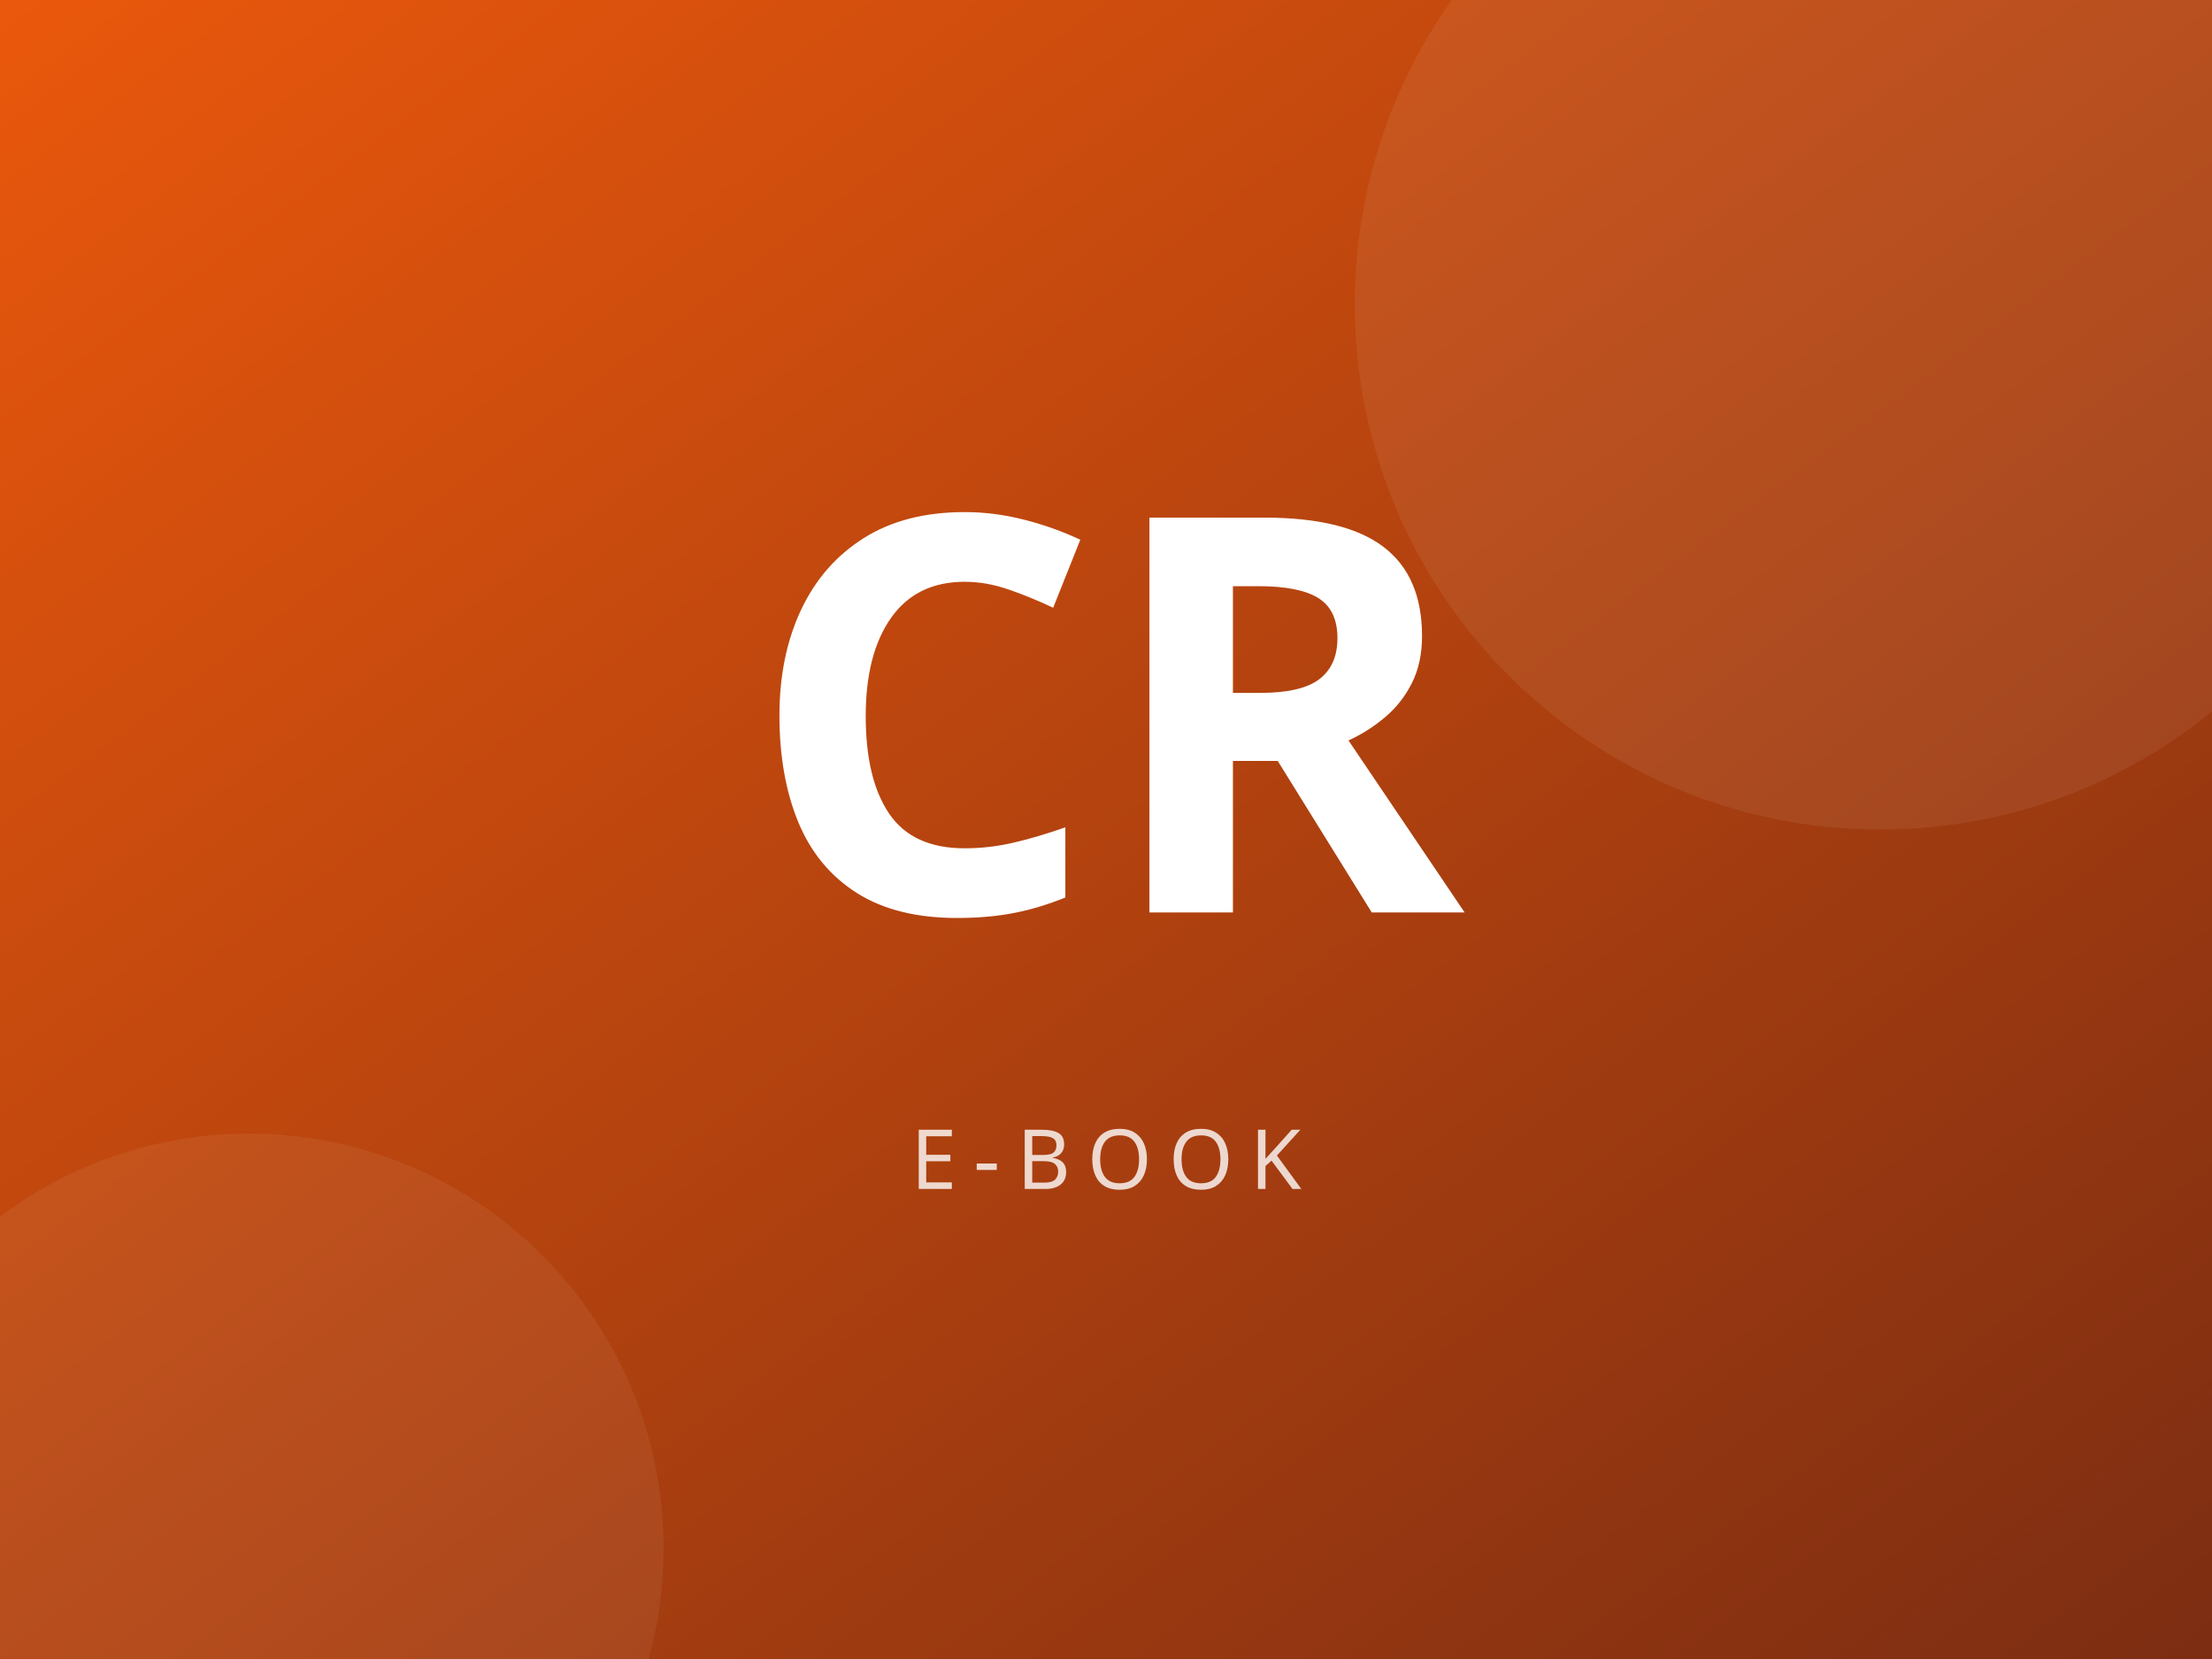
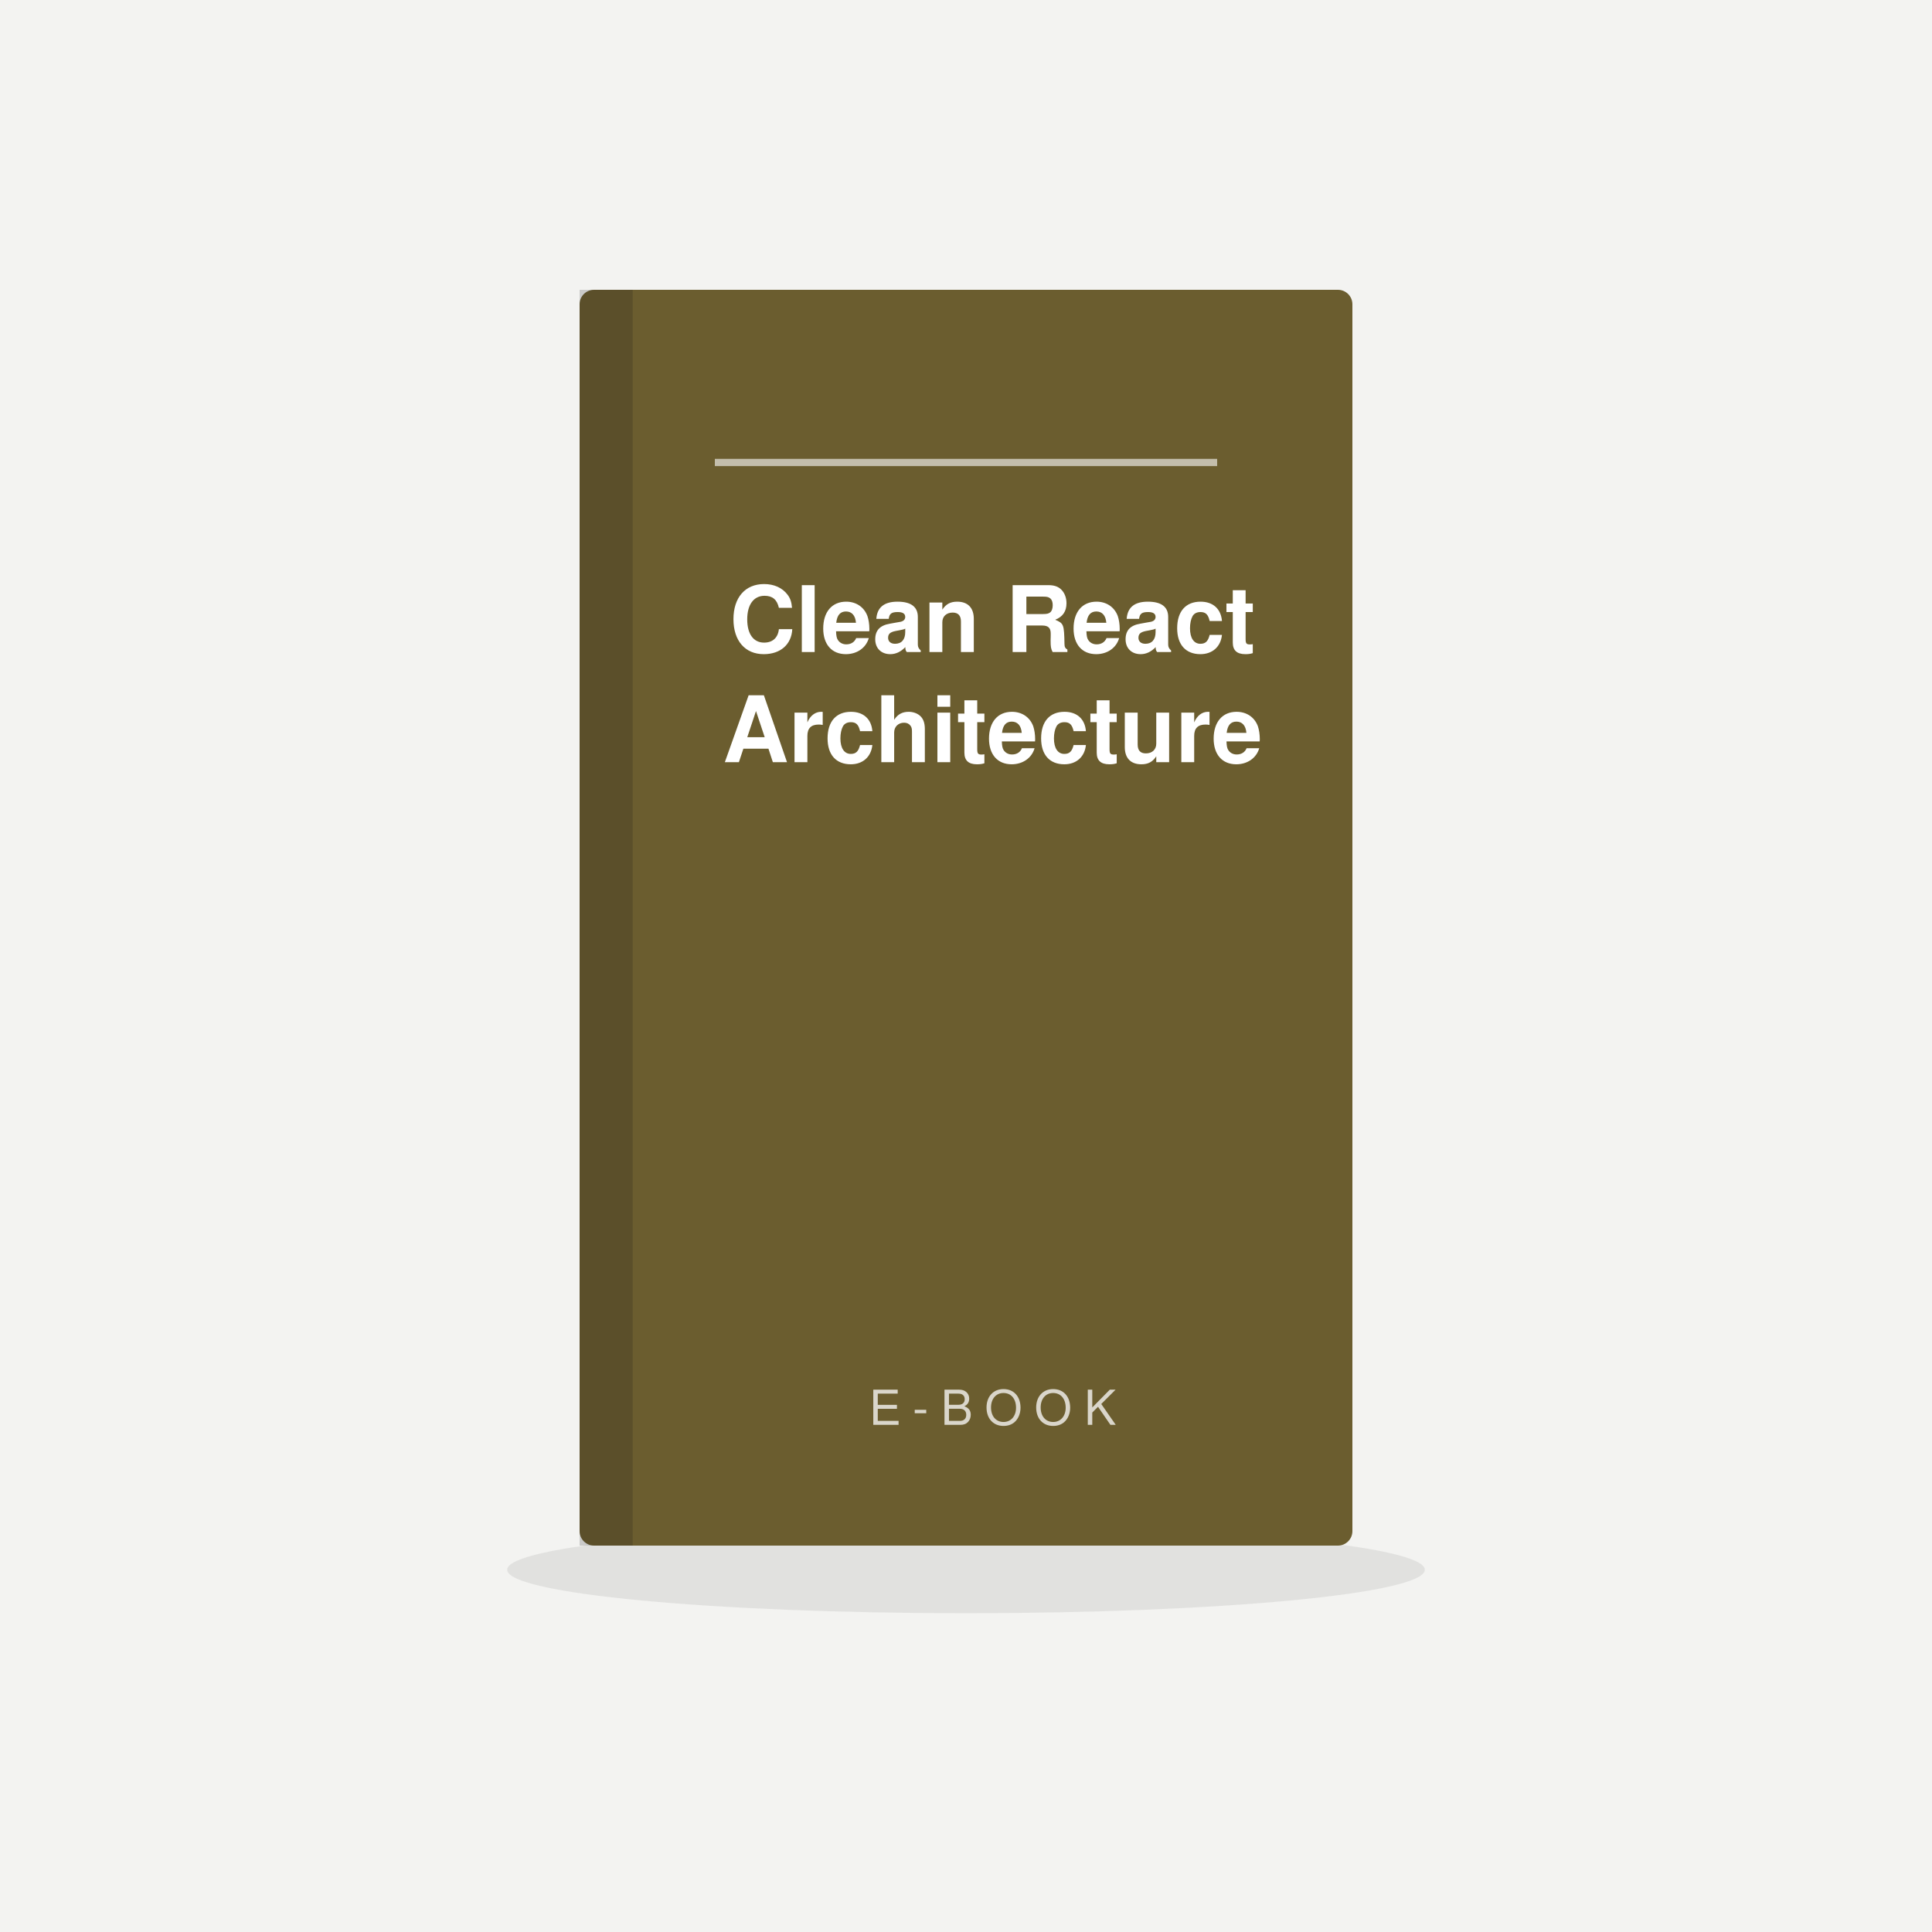
- <svg xmlns="http://www.w3.org/2000/svg" width="800" height="600" viewBox="0 0 800 600">
-   <defs>
-     <linearGradient id="g" x1="0" y1="0" x2="1" y2="1">
-       <stop offset="0" stop-color="#ea580c" />
-       <stop offset="1" stop-color="#7c2d12" />
-     </linearGradient>
-   </defs>
-   <rect width="800" height="600" fill="url(#g)" />
-   <circle cx="680" cy="110" r="190" fill="#fff" opacity=".07" />
-   <circle cx="90" cy="560" r="150" fill="#fff" opacity=".06" />
-   <text x="400" y="330" text-anchor="middle" font-family="system-ui,sans-serif" font-size="200" font-weight="700" fill="#fff">CR</text>
-   <text x="400" y="430" text-anchor="middle" font-family="system-ui,sans-serif" font-size="30" letter-spacing="6" fill="#fff" opacity=".8">E-BOOK</text>
+ <svg xmlns="http://www.w3.org/2000/svg" width="800" height="800" viewBox="0 0 800 800">
+   <rect width="800" height="800" fill="#f3f3f1" />
+   <ellipse cx="400" cy="650" rx="190" ry="18" fill="#121212" opacity=".08" />
+   <rect x="240" y="120" width="320" height="520" rx="6" fill="#6b5d2f" />
+   <rect x="240" y="120" width="22" height="520" fill="#121212" opacity=".18" />
+   <rect x="296" y="190" width="208" height="3" fill="#fff" opacity=".6" />
+   <text x="411" y="270" text-anchor="middle" font-family="Helvetica,Arial,sans-serif" font-size="38" font-weight="600" fill="#fff">Clean React</text>
+   <text x="411" y="315.6" text-anchor="middle" font-family="Helvetica,Arial,sans-serif" font-size="38" font-weight="600" fill="#fff">Architecture</text>
+   <text x="411" y="590" text-anchor="middle" font-family="Helvetica,Arial,sans-serif" font-size="20" letter-spacing="5" fill="#fff" opacity=".75">E-BOOK</text>
</svg>
